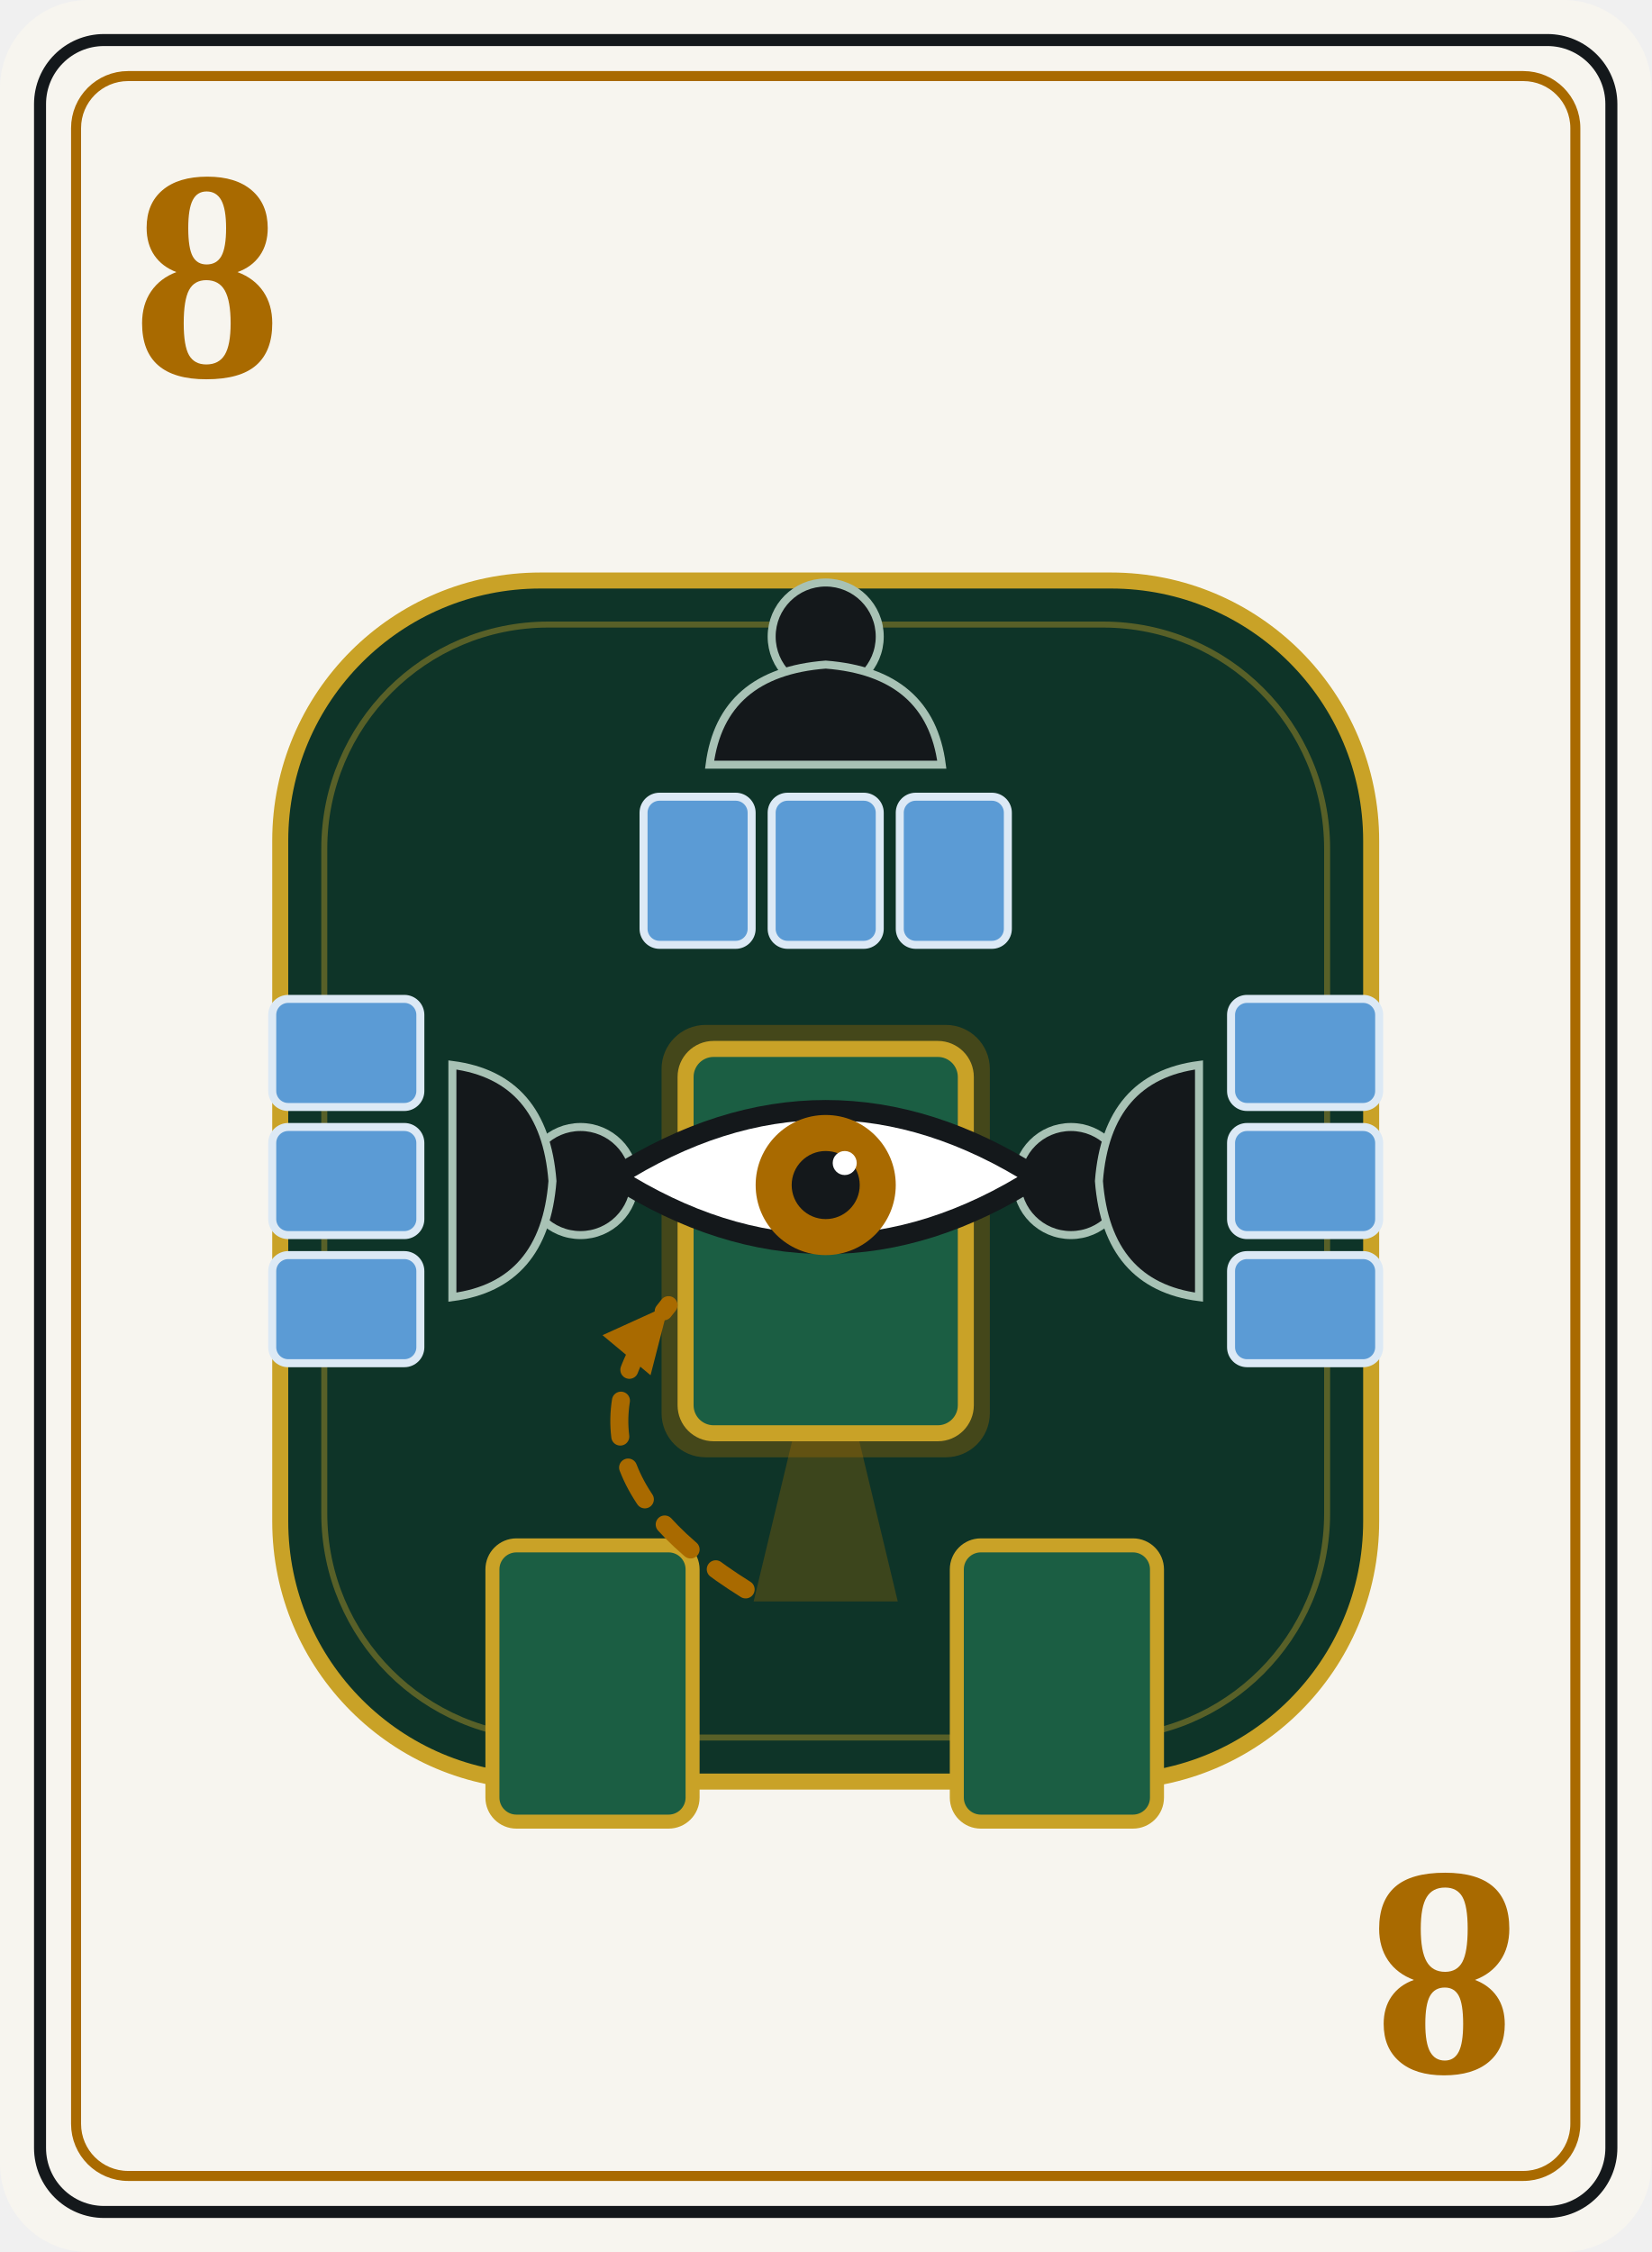
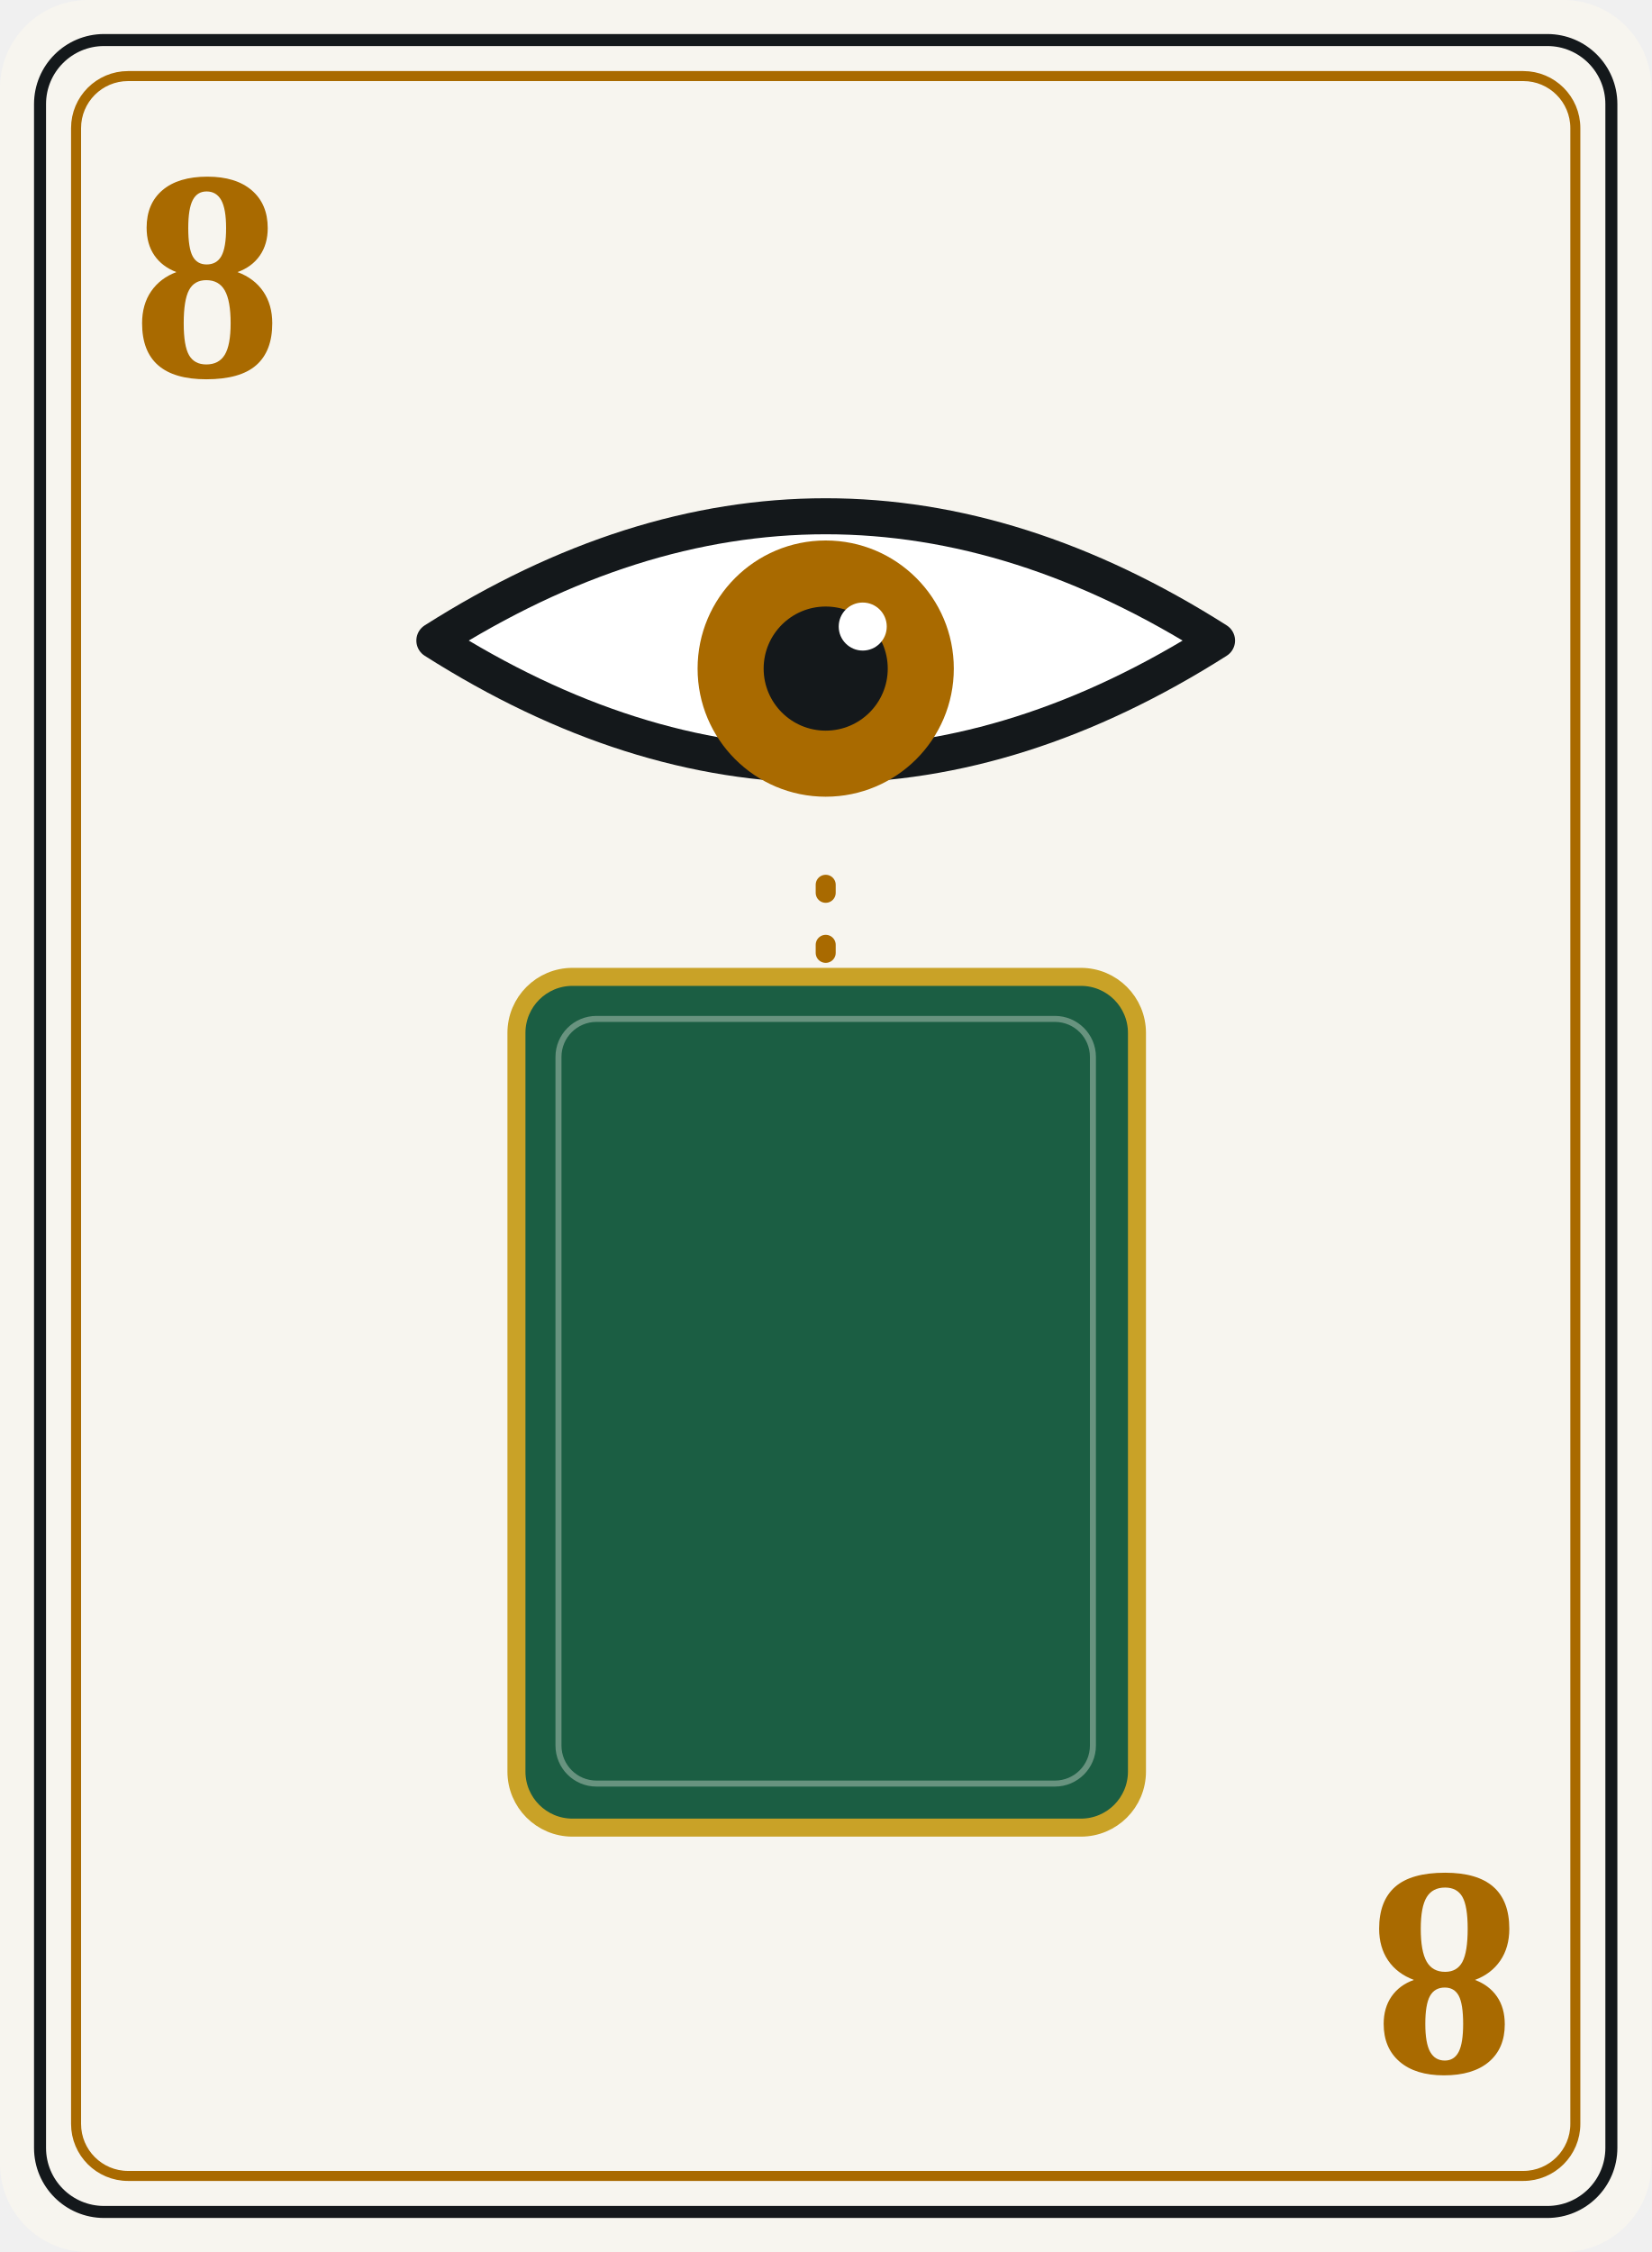
<svg xmlns="http://www.w3.org/2000/svg" viewBox="0 0 825 1125">
  <rect width="825" height="1125" rx="44" fill="#F7F5EF" />
  <rect x="20" y="20" width="785" height="1085" rx="32" fill="none" stroke="#14181B" stroke-width="6" />
  <rect x="38" y="38" width="749" height="1049" rx="26" fill="none" stroke="#A96A00" stroke-width="5" />
  <text x="66" y="188" font-family="Georgia, 'Times New Roman', serif" font-size="150" font-weight="bold" fill="#A96A00">8</text>
  <g transform="rotate(180 412.5 562.5)">
    <text x="66" y="188" font-family="Georgia, 'Times New Roman', serif" font-size="150" font-weight="bold" fill="#A96A00">8</text>
  </g>
-   <rect x="140" y="290" width="545" height="600" rx="130" fill="#0E3428" stroke="#C9A227" stroke-width="8" />
-   <rect x="162" y="312" width="501" height="556" rx="112" fill="none" stroke="#C9A227" stroke-width="3" opacity="0.4" />
-   <g transform="translate(412.5 384) rotate(0.0)">
-     <circle cx="0" cy="-66" r="27" fill="#14181B" stroke="#A8C2B5" stroke-width="4" />
-     <path d="M -58,-2 Q -52,-48 0,-52 Q 52,-48 58,-2 Z" fill="#14181B" stroke="#A8C2B5" stroke-width="4" />
-     <rect x="-91" y="14" width="54" height="74" rx="8" fill="#5B9BD5" stroke="#DCE9F5" stroke-width="4" />
-     <rect x="-27" y="14" width="54" height="74" rx="8" fill="#5B9BD5" stroke="#DCE9F5" stroke-width="4" />
-     <rect x="37" y="14" width="54" height="74" rx="8" fill="#5B9BD5" stroke="#DCE9F5" stroke-width="4" />
-   </g>
-   <g transform="translate(224 590) rotate(90)">
-     <circle cx="0" cy="-66" r="27" fill="#14181B" stroke="#A8C2B5" stroke-width="4" />
-     <path d="M -58,-2 Q -52,-48 0,-52 Q 52,-48 58,-2 Z" fill="#14181B" stroke="#A8C2B5" stroke-width="4" />
-     <rect x="-91" y="14" width="54" height="74" rx="8" fill="#5B9BD5" stroke="#DCE9F5" stroke-width="4" />
-     <rect x="-27" y="14" width="54" height="74" rx="8" fill="#5B9BD5" stroke="#DCE9F5" stroke-width="4" />
-     <rect x="37" y="14" width="54" height="74" rx="8" fill="#5B9BD5" stroke="#DCE9F5" stroke-width="4" />
-   </g>
-   <g transform="translate(601 590) rotate(-90)">
-     <circle cx="0" cy="-66" r="27" fill="#14181B" stroke="#A8C2B5" stroke-width="4" />
-     <path d="M -58,-2 Q -52,-48 0,-52 Q 52,-48 58,-2 Z" fill="#14181B" stroke="#A8C2B5" stroke-width="4" />
-     <rect x="-91" y="14" width="54" height="74" rx="8" fill="#5B9BD5" stroke="#DCE9F5" stroke-width="4" />
-     <rect x="-27" y="14" width="54" height="74" rx="8" fill="#5B9BD5" stroke="#DCE9F5" stroke-width="4" />
-     <rect x="37" y="14" width="54" height="74" rx="8" fill="#5B9BD5" stroke="#DCE9F5" stroke-width="4" />
-   </g>
-   <rect x="246" y="772" width="100" height="138" rx="12" fill="#1B5E43" stroke="#C9A227" stroke-width="7" />
-   <rect x="478" y="772" width="100" height="138" rx="12" fill="#1B5E43" stroke="#C9A227" stroke-width="7" />
-   <polygon points="376.5,800 448.5,800 424.5,700 400.5,700" fill="#A96A00" opacity="0.3" />
-   <rect x="330.5" y="512.0" width="164" height="216" rx="22" fill="#A96A00" opacity="0.35" />
-   <rect x="342.5" y="524.0" width="140" height="192" rx="14" fill="#1B5E43" stroke="#C9A227" stroke-width="8" />
-   <path d="M 372.5,794 Q 270,730 334,652" fill="none" stroke="#A96A00" stroke-width="9" stroke-linecap="round" stroke-dasharray="18 16" />
-   <polygon points="334,652 325,687 301,667" fill="#A96A00" />
-   <path d="M 307.1,588 Q 412.5,521.04 517.9,588 Q 412.5,654.96 307.1,588 Z" fill="#FFFFFF" stroke="#14181B" stroke-width="10" stroke-linejoin="round" />
-   <circle cx="412.5" cy="592" r="35" fill="#A96A00" />
-   <circle cx="412.5" cy="592" r="17" fill="#14181B" />
-   <circle cx="422" cy="581" r="6" fill="#FFFFFF" />
+   <rect x="258" y="488" width="310" height="425" rx="28" fill="#1B5E43" stroke="#C9A227" stroke-width="9" />
+   <rect x="279" y="509" width="267" height="382" rx="19" fill="none" stroke="#F7F5EF" stroke-width="3" opacity="0.35" />
+   <path d="M 217,320 Q 412.5,195.8 608.0,320 Q 412.5,444.2 217,320 Z" fill="#FFFFFF" stroke="#14181B" stroke-width="18" stroke-linejoin="round" />
+   <circle cx="412.5" cy="334" r="64" fill="#A96A00" />
+   <circle cx="412.5" cy="334" r="31" fill="#14181B" />
+   <circle cx="431" cy="313" r="12" fill="#FFFFFF" />
+   <line x1="412.5" y1="442" x2="412.5" y2="496" stroke="#A96A00" stroke-width="10" stroke-linecap="round" stroke-dasharray="4 26" />
</svg>
